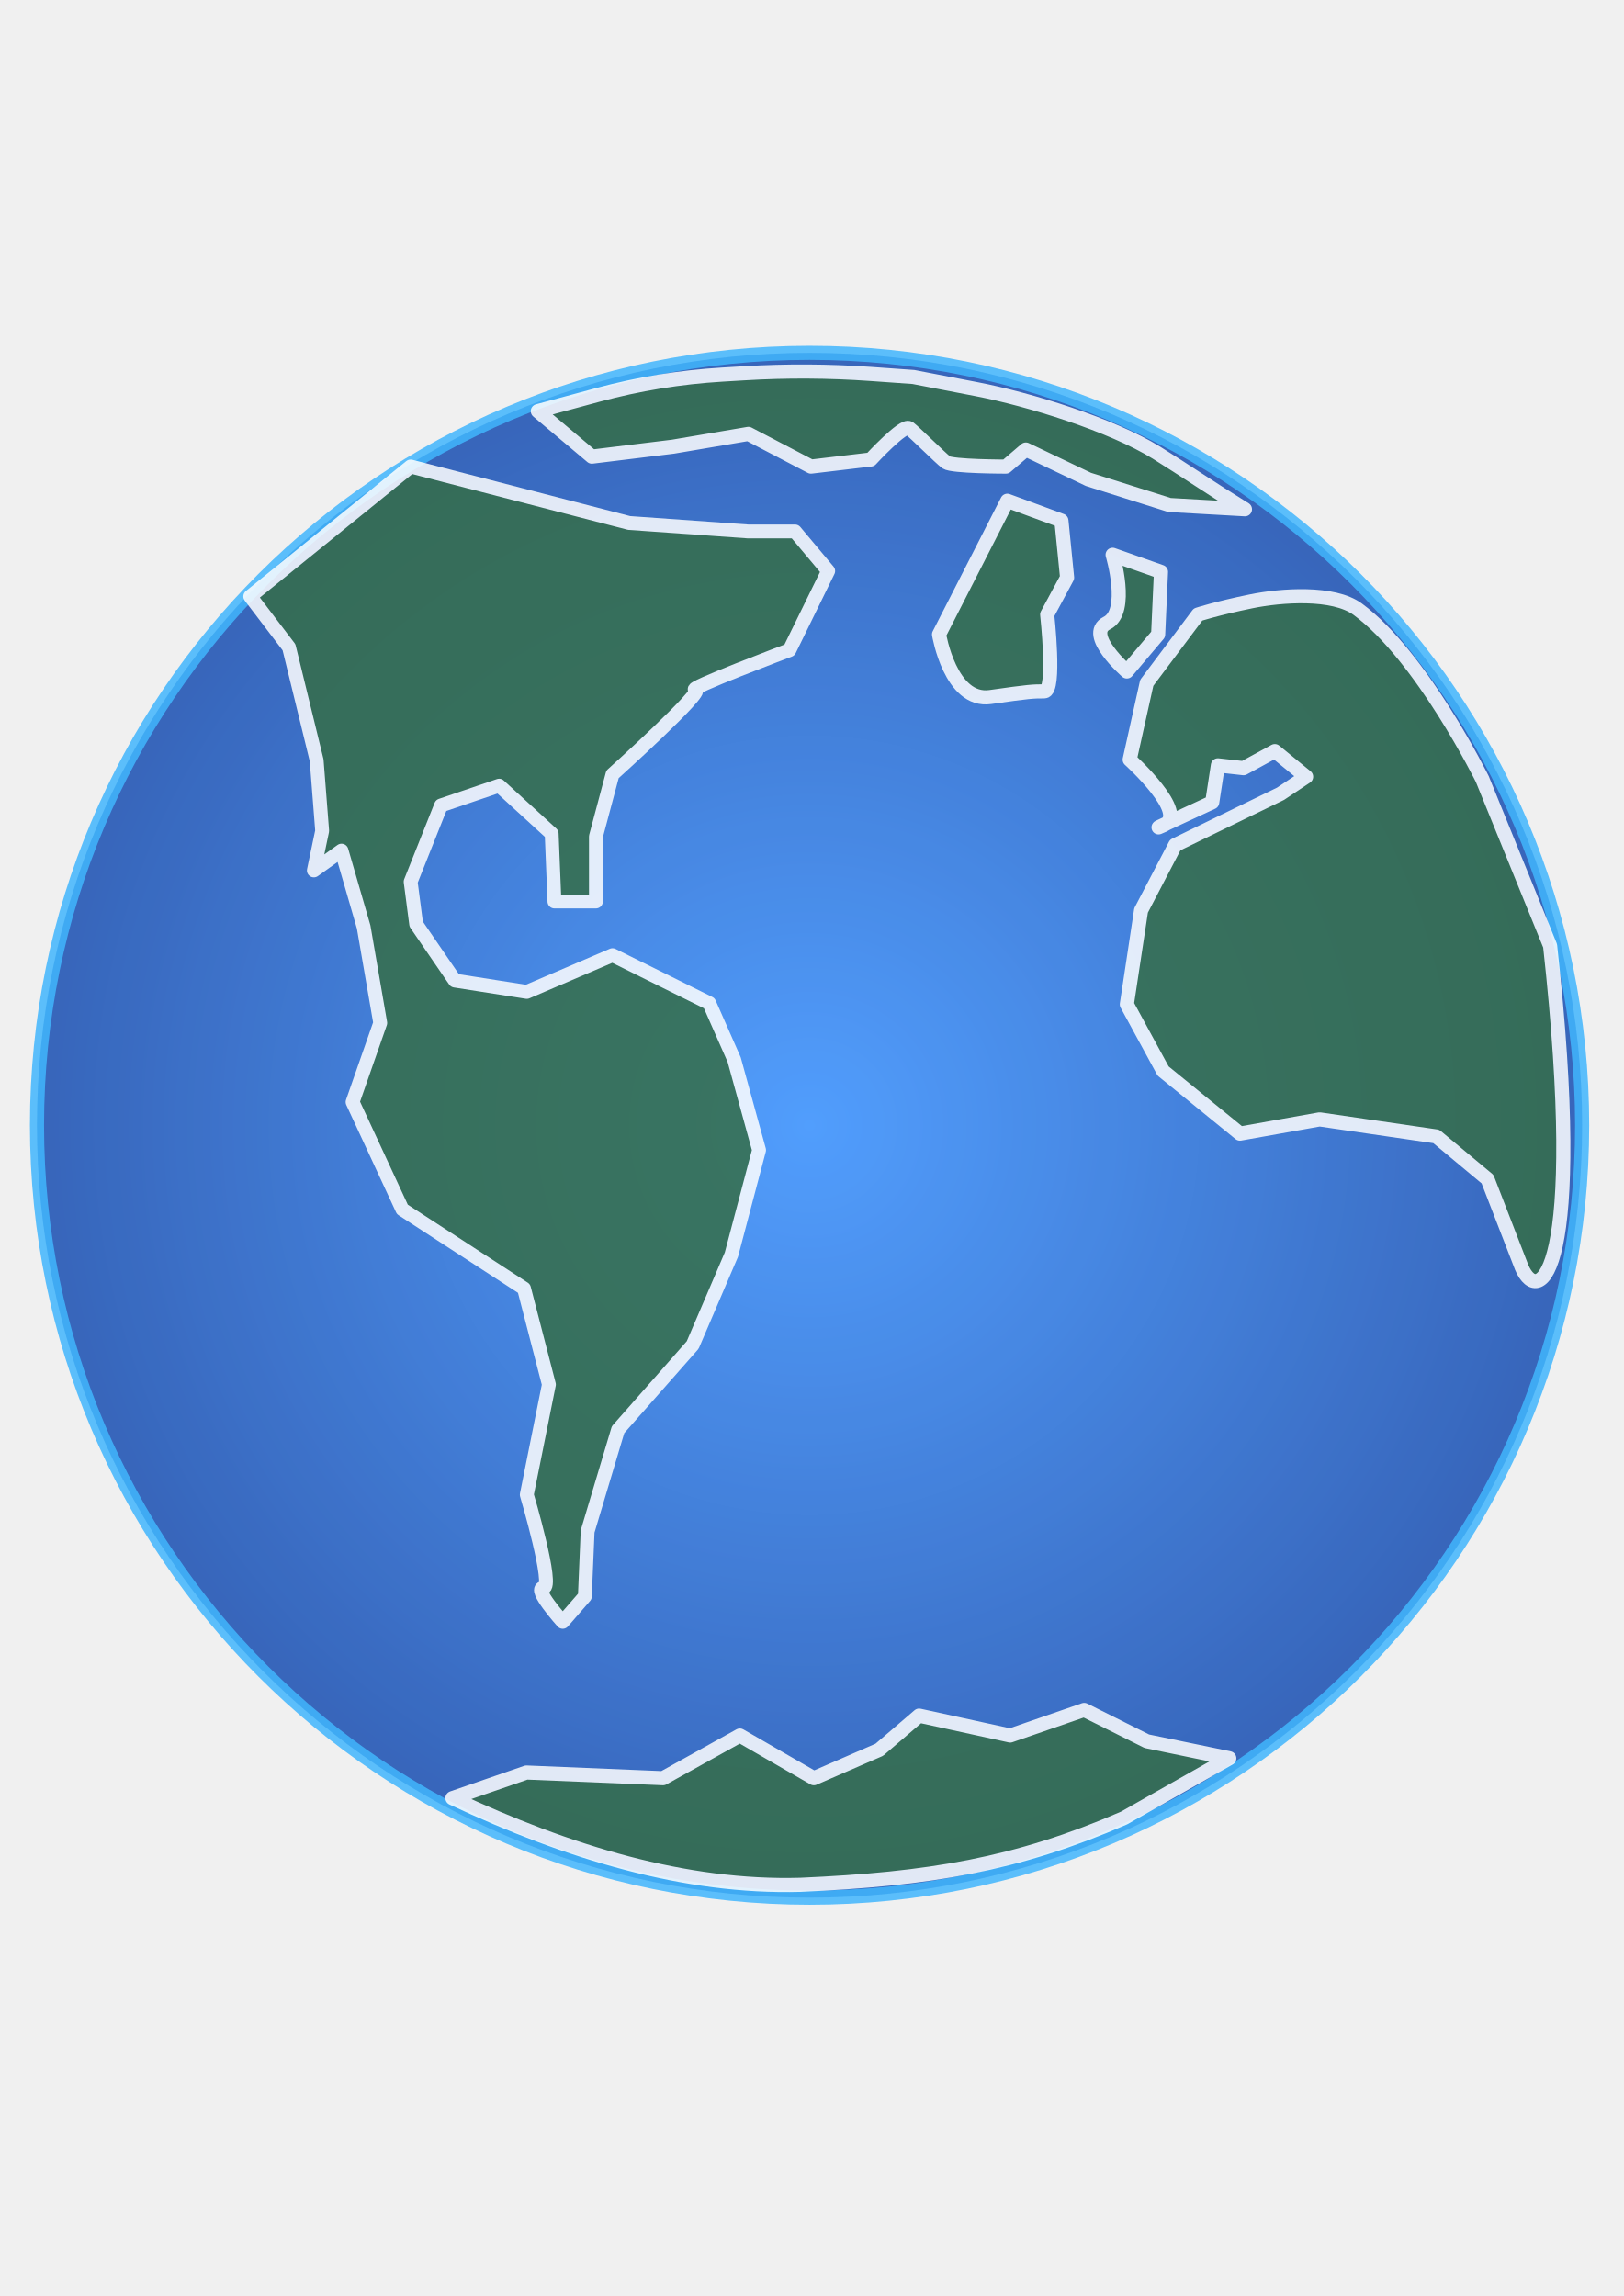
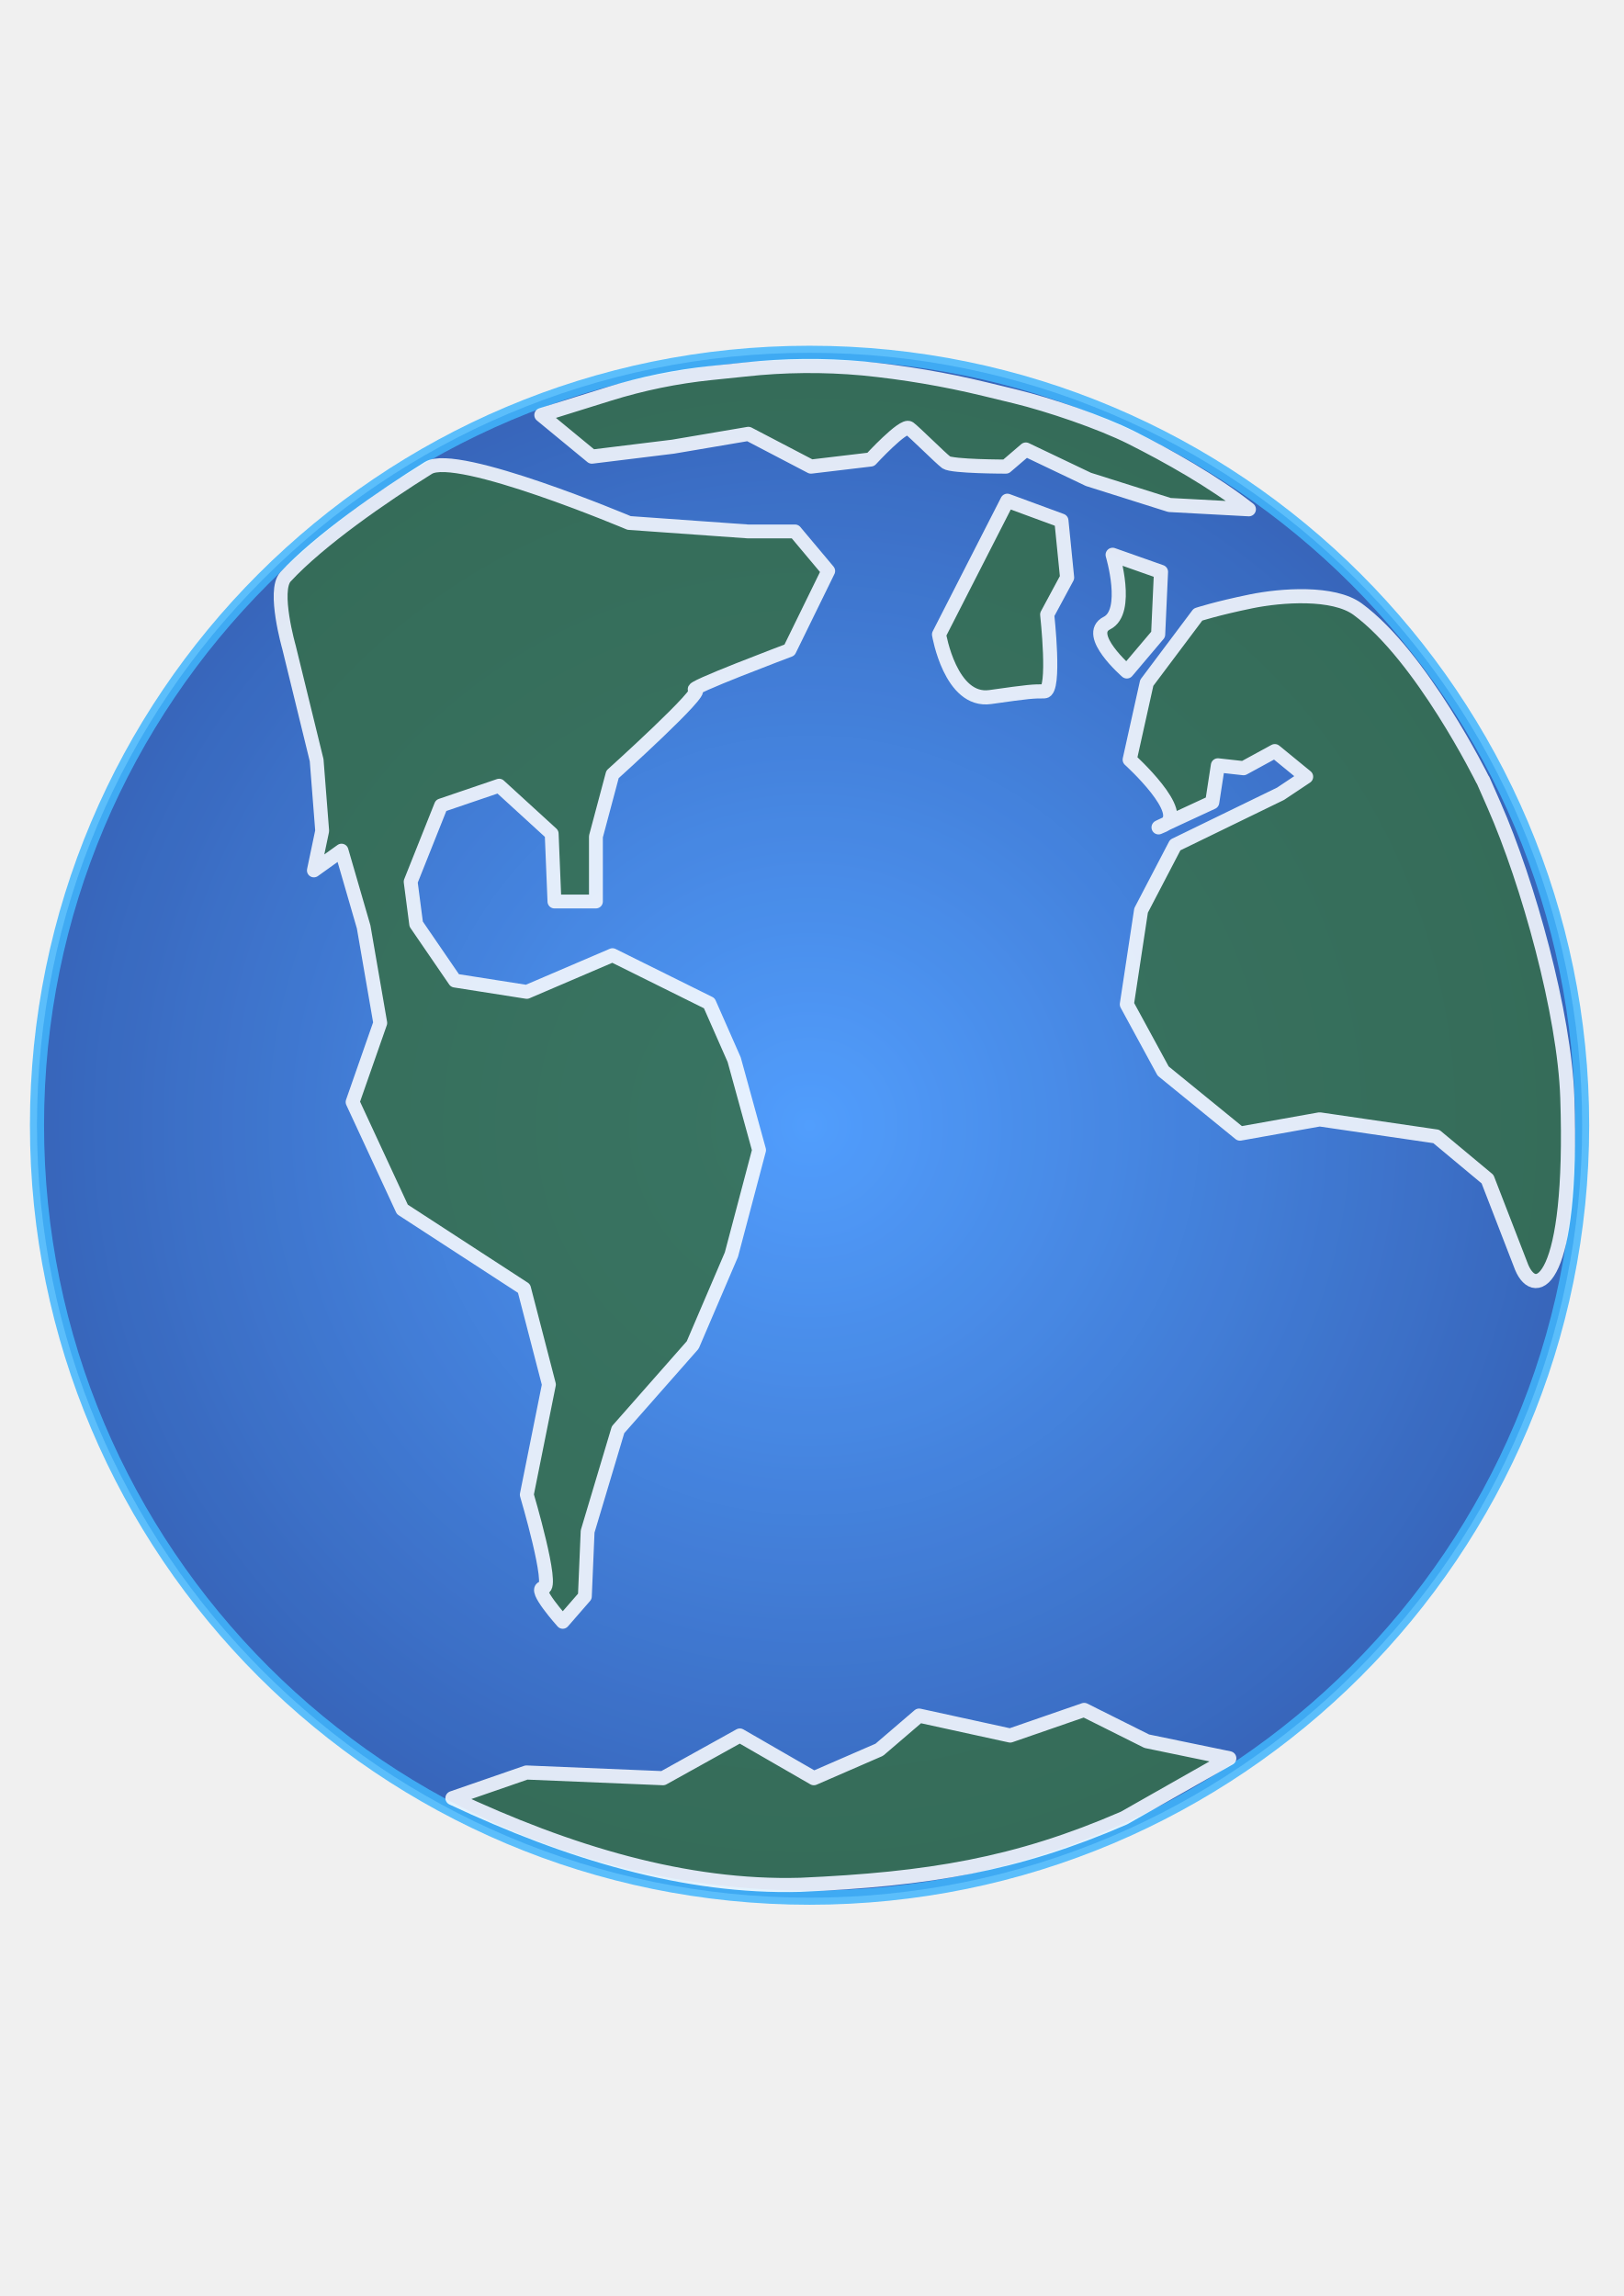
<svg xmlns="http://www.w3.org/2000/svg" xmlns:xlink="http://www.w3.org/1999/xlink" width="210mm" height="297mm" viewBox="0 0 210 297" version="1.1" id="svg1">
  <defs id="defs1">
    <linearGradient id="linearGradient1">
      <stop style="stop-color:#358fff;stop-opacity:1;" offset="0" id="stop1" />
      <stop style="stop-color:#164cb0;stop-opacity:1;" offset="1" id="stop2" />
    </linearGradient>
    <radialGradient xlink:href="#linearGradient1" id="radialGradient2" cx="104.704" cy="145.556" fx="104.704" fy="145.556" r="100.833" gradientUnits="userSpaceOnUse" />
  </defs>
  <g id="layer1">
    <circle style="opacity:0.85;fill:url(#radialGradient2);stroke:#23abff;stroke-width:1.826;stroke-linecap:round;stroke-linejoin:round;stroke-miterlimit:5.4;stroke-opacity:0.851" id="path1" cx="104.704" cy="145.556" r="99.92" />
-     <path style="opacity:0.85;fill:#356d48;fill-opacity:1;stroke:#ffffff;stroke-width:1.793;stroke-linecap:round;stroke-linejoin:round;stroke-miterlimit:5.4;stroke-opacity:1" d="m 53.112,60.341 28.252,7.308 15.378,1.096 h 6.08 l 4.291,5.116 -5.007,10.231 c 0,0 -13.59,5.116 -12.159,5.116 1.43,0 -10.729,10.962 -10.729,10.962 l -2.146,8.039 v 8.404 h -5.364 l -0.358,-8.77 -6.795,-6.212 -7.51,2.558 -3.934,9.866 0.715,5.481 5.007,7.308 9.298,1.462 11.086,-4.75 12.517,6.212 3.219,7.308 3.219,11.693 -3.576,13.52 -5.007,11.693 -9.656,10.962 -3.934,13.155 -0.358,8.404 -2.861,3.289 c 0,0 -3.934,-4.385 -2.503,-4.385 1.43,0 -2.146,-12.059 -2.146,-12.059 l 2.861,-14.251 -3.219,-12.424 -15.735,-10.231 -6.437,-13.886 3.576,-10.231 -2.146,-12.424 -2.861,-9.866 -3.576,2.558 1.073,-5.116 -0.715,-9.135 -3.576,-14.616 -5.007,-6.577 z" id="path2" />
-     <path style="opacity:0.85;fill:#356d48;fill-opacity:1;stroke:#ffffff;stroke-width:1.826;stroke-linecap:round;stroke-linejoin:round;stroke-miterlimit:5.4;stroke-opacity:1" d="m 193.952,99.368 c 0,0 -7.865,-15.959 -16.149,-22.038 -3.134,-2.3 -9.875,-1.816 -13.78,-1.016 -4.511,0.924 -6.874,1.708 -6.874,1.708 l -6.625,8.833 -2.208,9.937 c 0,0 7.729,6.993 4.416,8.465 -3.312,1.472 6.257,-2.944 6.257,-2.944 l 0.736,-4.784 3.312,0.368 4.048,-2.208 4.048,3.312 -3.312,2.208 -13.617,6.625 -4.416,8.465 -1.84,12.145 4.692,8.626 9.937,8.097 10.305,-1.84 15.089,2.208 6.625,5.52 4.416,11.409 c 2.222,5.293 8.348,0.826 3.68,-41.587 l -8.741,-21.495" id="path3" transform="translate(-2.208178,1.472119)" />
+     <path style="opacity:0.85;fill:#356d48;fill-opacity:1;stroke:#ffffff;stroke-width:1.793;stroke-linecap:round;stroke-linejoin:round;stroke-miterlimit:5.4;stroke-opacity:1" d="m 55.413,60.525 c 3.675,-2.289 25.952,7.124 25.952,7.124 l 15.378,1.096 h 6.08 l 4.291,5.116 -5.007,10.231 c 0,0 -13.59,5.116 -12.159,5.116 1.43,0 -10.729,10.962 -10.729,10.962 l -2.146,8.039 v 8.404 h -5.364 l -0.358,-8.77 -6.795,-6.212 -7.51,2.558 -3.934,9.866 0.715,5.481 5.007,7.308 9.298,1.462 11.086,-4.75 12.517,6.212 3.219,7.308 3.219,11.693 -3.576,13.52 -5.007,11.693 -9.656,10.962 -3.934,13.155 -0.358,8.404 -2.861,3.289 c 0,0 -3.934,-4.385 -2.503,-4.385 1.43,0 -2.146,-12.059 -2.146,-12.059 l 2.861,-14.251 -3.219,-12.424 -15.735,-10.231 -6.437,-13.886 3.576,-10.231 -2.146,-12.424 -2.861,-9.866 -3.576,2.558 1.073,-5.116 -0.715,-9.135 -3.576,-14.616 c 0,0 -2.096,-7.327 -0.452,-9.108 4.379,-4.742 12.627,-10.444 18.488,-14.095 z" id="path2" />
+     <path style="opacity:0.85;fill:#356d48;fill-opacity:1;stroke:#ffffff;stroke-width:1.826;stroke-linecap:round;stroke-linejoin:round;stroke-miterlimit:5.4;stroke-opacity:1" d="m 193.952,99.368 c 0,0 -7.865,-15.959 -16.149,-22.038 -3.134,-2.3 -9.875,-1.816 -13.78,-1.016 -4.511,0.924 -6.874,1.708 -6.874,1.708 l -6.625,8.833 -2.208,9.937 c 0,0 7.729,6.993 4.416,8.465 -3.312,1.472 6.257,-2.944 6.257,-2.944 l 0.736,-4.784 3.312,0.368 4.048,-2.208 4.048,3.312 -3.312,2.208 -13.617,6.625 -4.416,8.465 -1.84,12.145 4.692,8.626 9.937,8.097 10.305,-1.84 15.089,2.208 6.625,5.52 4.416,11.409 c 1.813,4.32 6.703,2.095 5.904,-21.921 -0.364,-10.923 -5.074,-27.844 -9.473,-37.852 l -1.426,-3.245" id="path3" transform="translate(-2.208178,1.472119)" />
    <path style="opacity:0.85;fill:#356d48;fill-opacity:1;stroke:#ffffff;stroke-width:1.826;stroke-linecap:round;stroke-linejoin:round;stroke-miterlimit:5.4;stroke-opacity:1" d="m 149.788,82.071 0.368,-8.097 -6.256,-2.208 c 0,0 2.208,7.361 -0.736,8.833 -2.944,1.472 2.576,6.257 2.576,6.257 z" id="path4" />
    <path style="opacity:0.85;fill:#356d48;fill-opacity:1;stroke:#ffffff;stroke-width:1.826;stroke-linecap:round;stroke-linejoin:round;stroke-miterlimit:5.4;stroke-opacity:1" d="m 130.283,64.773 6.993,2.576 0.736,7.361 -2.576,4.784 c 0,0 1.104,9.937 -0.368,9.937 -1.472,0 -1.84,0 -6.993,0.736 -5.152,0.736 -6.625,-8.097 -6.625,-8.097 z" id="path5" />
    <path style="opacity:0.85;fill:#356d48;fill-opacity:1;stroke:#ffffff;stroke-width:1.826;stroke-linecap:round;stroke-linejoin:round;stroke-miterlimit:5.4;stroke-opacity:1" d="m 58.517,232.595 9.569,-3.312 17.665,0.736 9.937,-5.52 9.569,5.52 8.465,-3.68 5.152,-4.416 11.777,2.576 9.569,-3.312 8.097,4.048 10.673,2.208 -13.617,7.729 c -13.934,6.055 -25.311,7.906 -41.848,8.639 -14.88,0.419 -30.006,-4.17 -45.007,-11.216 z" id="path6" />
-     <path style="opacity:0.85;fill:#356d48;fill-opacity:1;stroke:#ffffff;stroke-width:1.826;stroke-linecap:round;stroke-linejoin:round;stroke-miterlimit:5.4;stroke-opacity:1" d="m 71.398,50.972 6.993,5.888 10.489,-1.288 9.753,-1.656 8.097,4.232 7.729,-0.92 c 0,0 4.232,-4.6 4.968,-4.048 0.736,0.552 4.048,3.864 4.784,4.416 0.736,0.552 7.729,0.552 7.729,0.552 l 2.576,-2.208 8.097,3.864 10.489,3.312 9.753,0.552 c -4.409,-2.717 -7.856,-5.092 -11.43,-7.31 -5.849,-3.63 -16.487,-6.914 -23.252,-8.221 l -8.194,-1.583 -5.522,-0.393 a 124.512,124.512 0.314 0 0 -16.323,-0.089 l -2.911,0.175 a 79.969,79.969 170.716 0 0 -16.06,2.625 z" id="path7" transform="translate(-1.840149,2.208178)" />
+     <path style="opacity:0.85;fill:#356d48;fill-opacity:1;stroke:#ffffff;stroke-width:1.826;stroke-linecap:round;stroke-linejoin:round;stroke-miterlimit:5.4;stroke-opacity:1" d="m 71.858,51.478 6.533,5.382 10.489,-1.288 9.753,-1.656 8.097,4.232 7.729,-0.92 c 0,0 4.232,-4.6 4.968,-4.048 0.736,0.552 4.048,3.864 4.784,4.416 0.736,0.552 7.729,0.552 7.729,0.552 l 2.576,-2.208 8.097,3.864 10.489,3.312 10.259,0.552 c -4.681,-3.662 -10.48,-6.895 -15.201,-9.272 -3.949,-1.988 -10.716,-4.276 -15.013,-5.318 l -3.961,-0.96 a 114.322,114.322 9.619 0 0 -15.749,-2.669 76.055,76.055 179.47 0 0 -15.229,0.141 l -4.438,0.457 a 67.392,67.392 168.403 0 0 -13.153,2.699 z" id="path7" transform="translate(-1.840149,2.208178)" />
  </g>
</svg>
